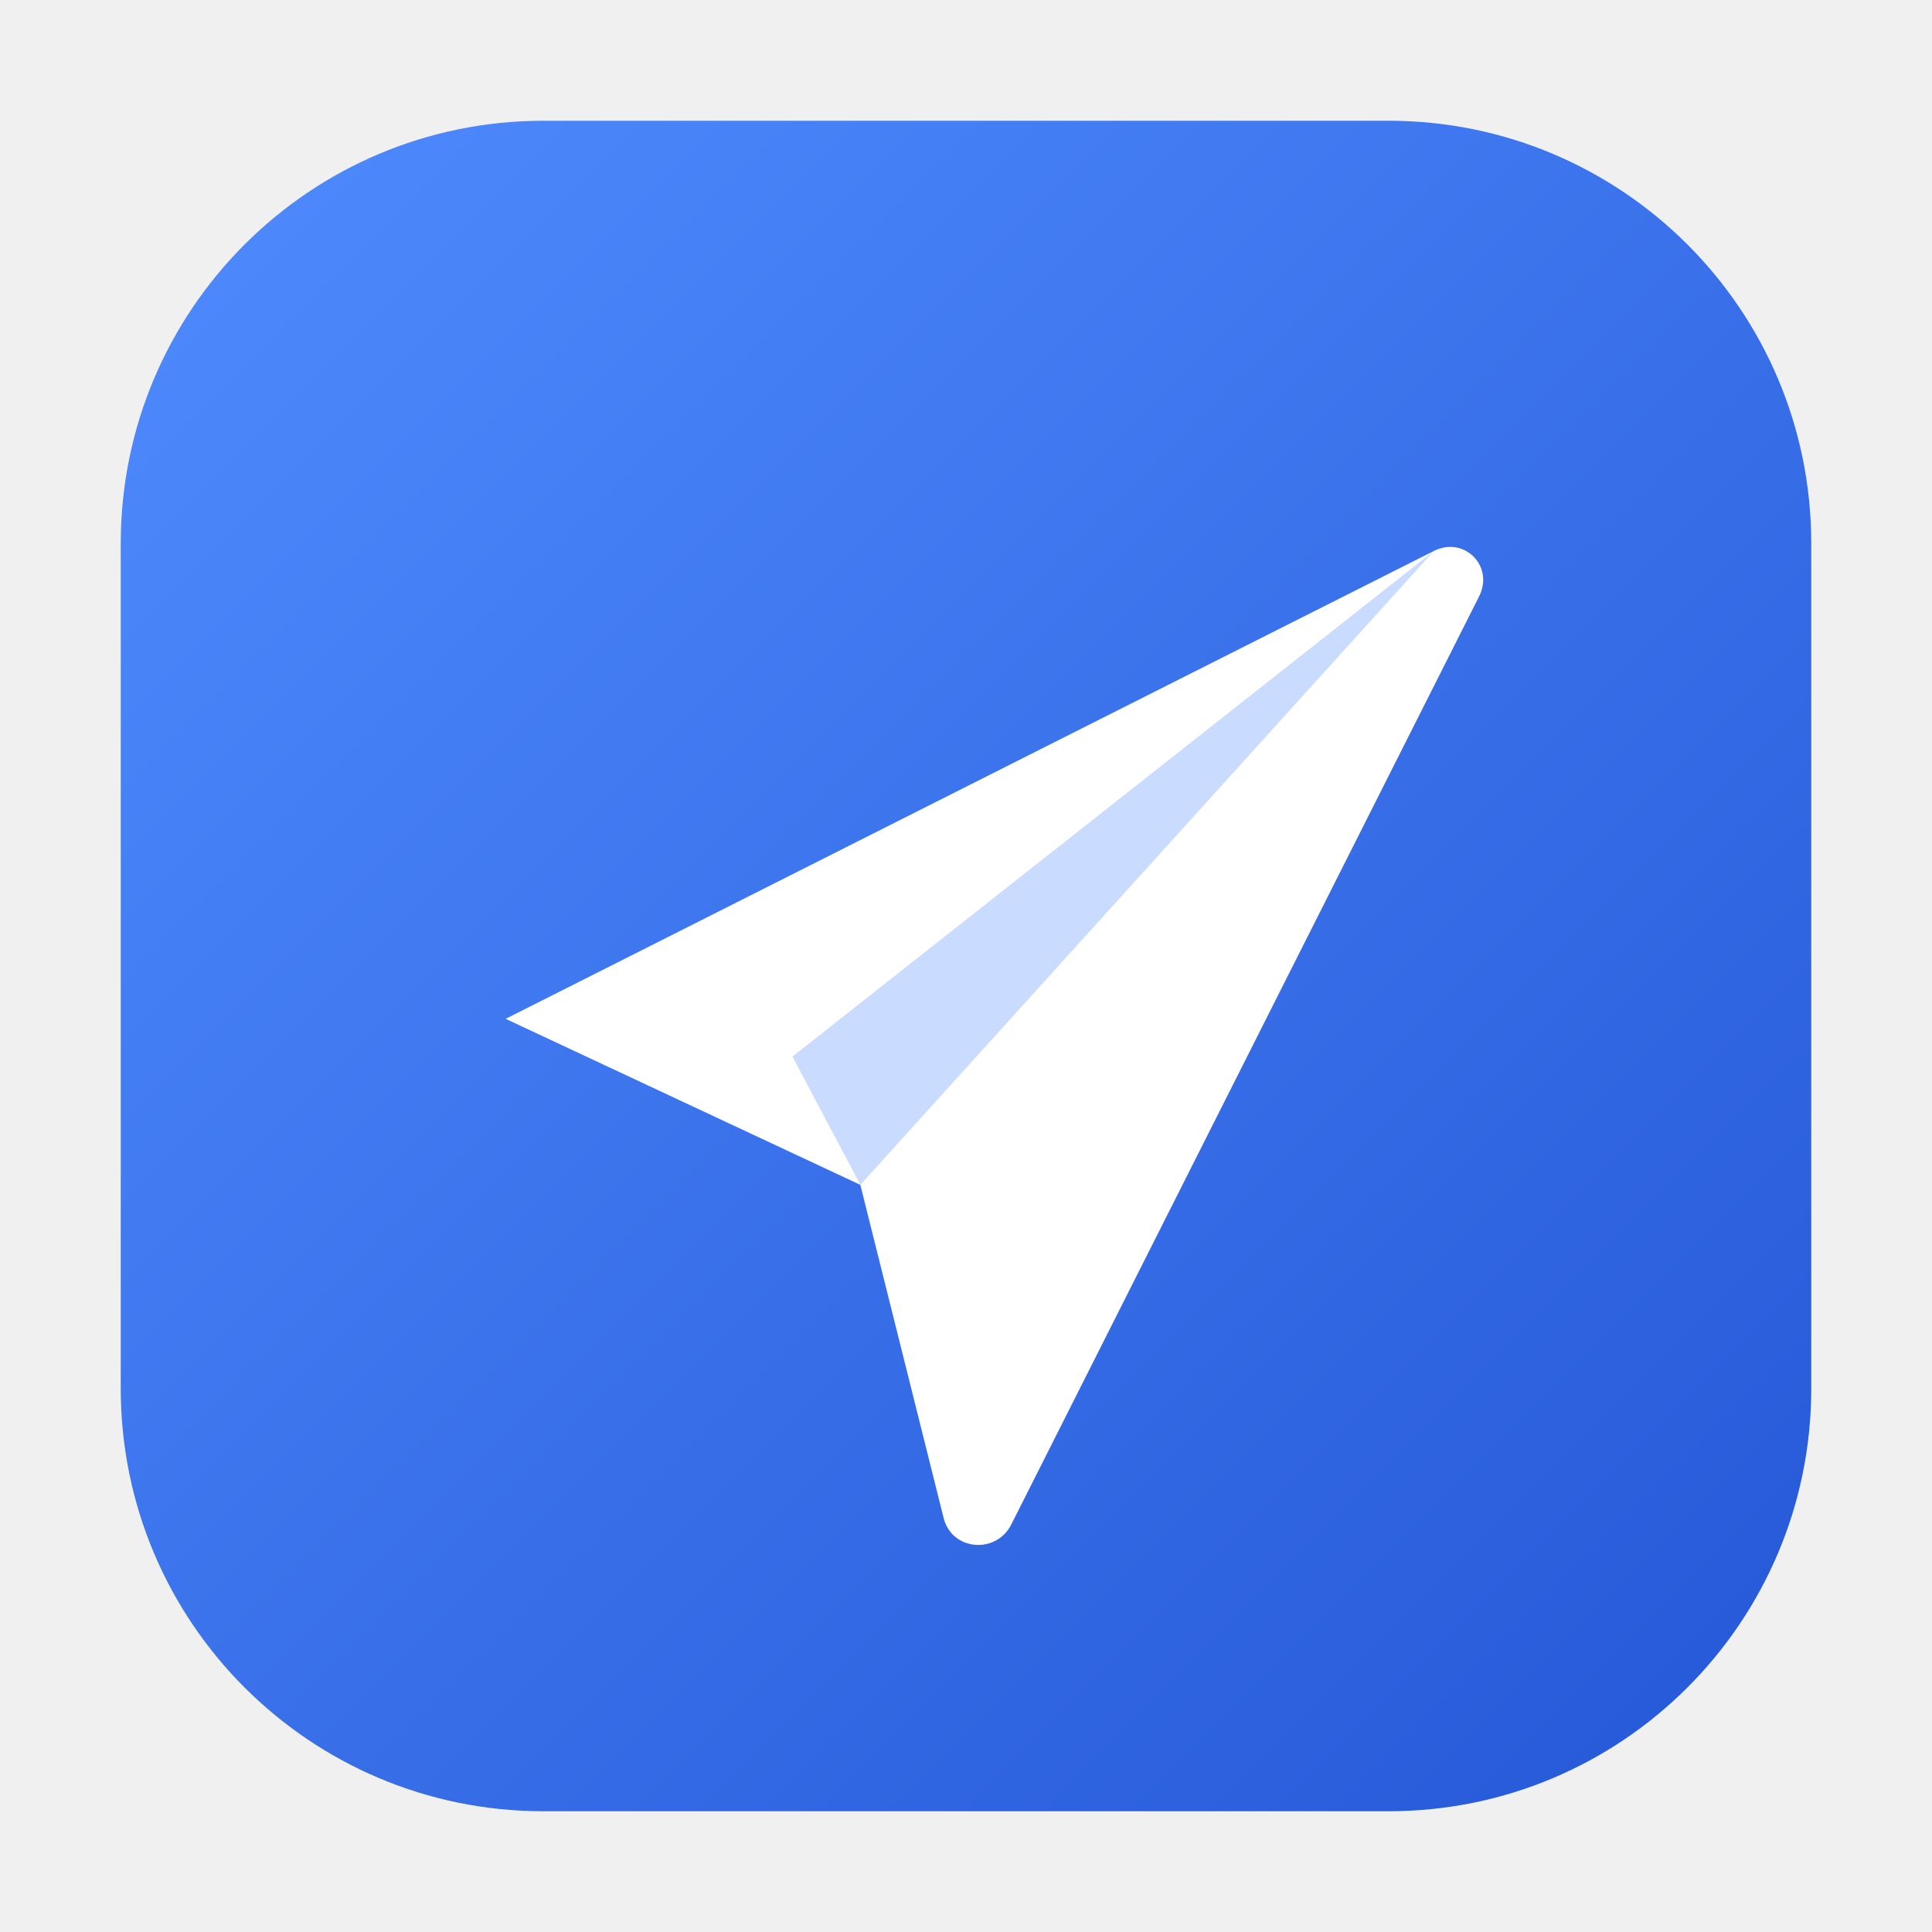
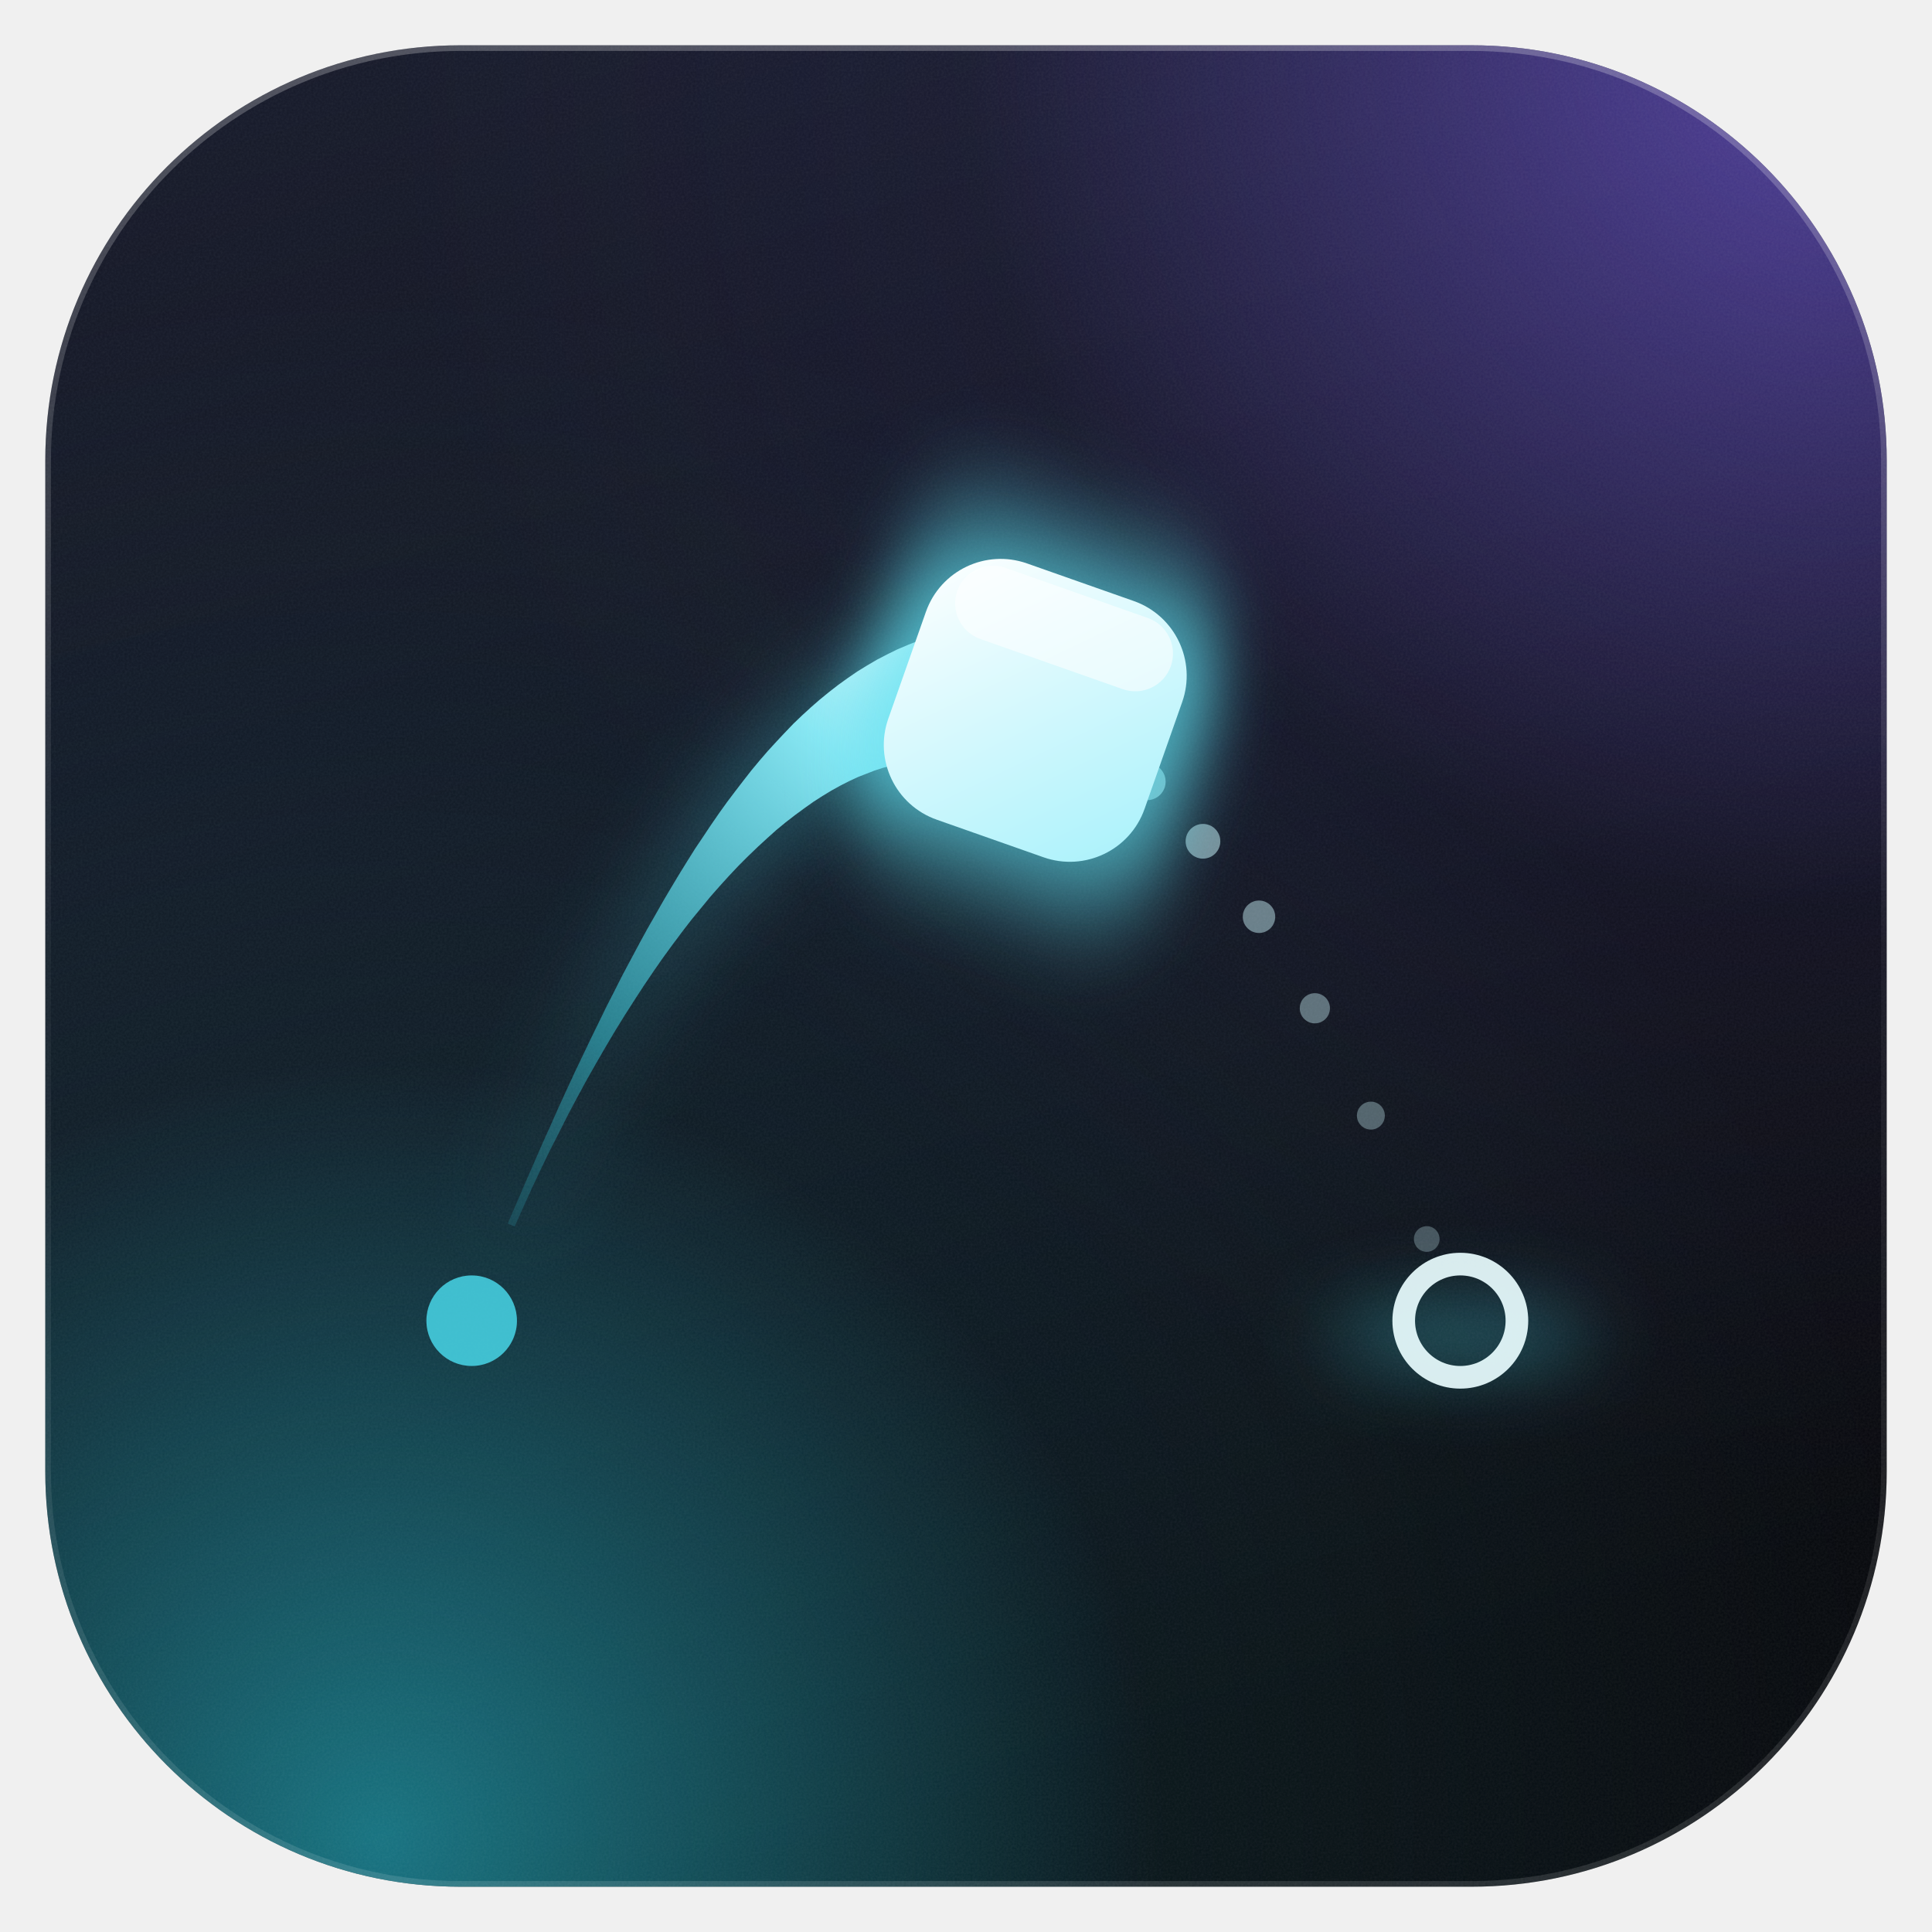
<svg xmlns="http://www.w3.org/2000/svg" width="1024" height="1024" viewBox="0 0 1024 1024">
  <defs>
-     <linearGradient id="g" x1="0" y1="0" x2="1" y2="1">
-       <stop offset="0" stop-color="#4f8cff" />
-       <stop offset="1" stop-color="#2557d6" />
+     <linearGradient id="bg" x1="0" y1="0" x2="0.3" y2="1">
+       <stop offset="0" stop-color="#161A2B" />
+       <stop offset="1" stop-color="#05060A" />
    </linearGradient>
+     <radialGradient id="g1" cx="0.2" cy="0.95" r="0.8">
+       <stop offset="0" stop-color="#22C9DE" stop-opacity="0.55" />
+       <stop offset="0.5" stop-color="#22C9DE" stop-opacity="0.07" />
+       <stop offset="1" stop-color="#22C9DE" stop-opacity="0" />
+     </radialGradient>
+     <radialGradient id="g2" cx="0.95" cy="0.02" r="0.75">
+       <stop offset="0" stop-color="#7B5CF2" stop-opacity="0.6" />
+       <stop offset="0.6" stop-color="#7B5CF2" stop-opacity="0.05" />
+       <stop offset="1" stop-color="#7B5CF2" stop-opacity="0" />
+     </radialGradient>
+     <linearGradient id="trail" gradientUnits="userSpaceOnUse" x1="250" y1="700" x2="548.68" y2="376.468">
+       <stop offset="0" stop-color="#2FB9CC" stop-opacity="0" />
+       <stop offset="0.35" stop-color="#3CCFE2" stop-opacity="0.5" />
+       <stop offset="0.8" stop-color="#8EEFFB" stop-opacity="0.95" />
+       <stop offset="1" stop-color="#F2FEFF" />
+     </linearGradient>
+     <linearGradient id="head" x1="0" y1="0" x2="1" y2="1">
+       <stop offset="0" stop-color="#FFFFFF" />
+       <stop offset="1" stop-color="#A7F1FB" />
+     </linearGradient>
+     <linearGradient id="rim" x1="0" y1="0" x2="0" y2="1">
+       <stop offset="0" stop-color="#FFF" stop-opacity="0.24" />
+       <stop offset="0.5" stop-color="#FFF" stop-opacity="0.04" />
+       <stop offset="1" stop-color="#FFF" stop-opacity="0.12" />
+     </linearGradient>
+     <filter id="glow" x="-60%" y="-60%" width="220%" height="220%">
+       <feGaussianBlur stdDeviation="24" />
+     </filter>
+     <filter id="glowE" x="-100%" y="-400%" width="300%" height="900%">
+       <feGaussianBlur stdDeviation="20" />
+     </filter>
+     <filter id="soft" x="-20%" y="-20%" width="140%" height="140%">
+       <feGaussianBlur stdDeviation="12" />
+     </filter>
+     <filter id="grain">
+       <feTurbulence type="fractalNoise" baseFrequency="0.85" numOctaves="2" stitchTiles="stitch" />
+       <feColorMatrix values="0 0 0 0 1  0 0 0 0 1  0 0 0 0 1  0 0 0 0.06 0" />
+     </filter>
+     <clipPath id="sq">
+       <rect x="24" y="24" width="976" height="976" rx="220" />
+     </clipPath>
  </defs>
-   <rect x="64" y="64" width="896" height="896" rx="224" fill="url(#g)" />
-   <path d="M268 540 L760 292 C776 284 792 300 784 316 L536 808 C528 824 504 822 500 804 L456 628 Z" fill="#ffffff" />
-   <path d="M456 628 L760 292 L420 560 Z" fill="#c9dbff" />
+   <g clip-path="url(#sq)">
+     <rect x="0" y="0" width="1024" height="1024" fill="url(#bg)" />
+     <rect x="0" y="0" width="1024" height="1024" fill="url(#g1)" />
+     <rect x="0" y="0" width="1024" height="1024" fill="url(#g2)" />
+     <rect x="0" y="0" width="1024" height="1024" filter="url(#grain)" />
+     <ellipse cx="774" cy="708" rx="70" ry="16" fill="#48D6E8" opacity="0.4" filter="url(#glowE)" />
+     <circle cx="578.3" cy="391.1" r="10.4" fill="#CFF8FE" opacity="0.64" />
+     <circle cx="608.0" cy="414.3" r="9.8" fill="#CFF8FE" opacity="0.58" />
+     <circle cx="637.6" cy="445.9" r="9.2" fill="#CFF8FE" opacity="0.52" />
+     <circle cx="667.3" cy="485.9" r="8.6" fill="#CFF8FE" opacity="0.46" />
+     <circle cx="696.9" cy="534.4" r="8.0" fill="#CFF8FE" opacity="0.40" />
+     <circle cx="726.6" cy="591.3" r="7.4" fill="#CFF8FE" opacity="0.34" />
+     <circle cx="756.2" cy="656.7" r="6.8" fill="#CFF8FE" opacity="0.28" />
+     <circle cx="774" cy="700" r="30" fill="none" stroke="#E9FDFF" stroke-width="12" opacity="0.92" />
+     <circle cx="250" cy="700" r="24" fill="#48D6E8" opacity="0.85" />
+     <path d="M272.8 650.1 L277.5 639.5 L282.2 629.2 L287.0 619.0 L291.8 609.1 L296.7 599.5 L301.5 590.0 L306.4 580.8 L311.3 571.8 L316.3 563.0 L321.2 554.5 L326.2 546.1 L331.2 538.0 L336.2 530.2 L341.2 522.5 L346.2 515.1 L351.2 507.9 L356.3 500.9 L361.3 494.2 L366.3 487.7 L371.4 481.5 L376.4 475.4 L381.5 469.6 L386.5 464.1 L391.5 458.8 L396.6 453.7 L401.6 448.9 L406.6 444.3 L411.5 439.9 L416.5 435.8 L421.4 432.0 L426.3 428.4 L431.1 425.0 L435.9 421.9 L440.7 419.0 L445.4 416.4 L450.1 414.0 L454.6 411.9 L459.2 410.1 L463.6 408.4 L467.9 407.0 L472.2 405.9 L476.4 405.0 L480.4 404.3 L484.4 403.8 L488.2 403.6 L491.9 403.5 L495.5 403.6 L499.0 404.0 L502.4 404.5 L505.6 405.2 L508.7 406.0 L511.8 407.0 L514.7 408.1 L517.6 409.4 L520.3 410.8 L523.0 412.4 L525.7 414.0 L528.3 415.8 L530.8 417.8 L533.4 419.8 L564.0 333.1 L557.3 332.1 L550.6 331.4 L543.9 331.0 L537.3 330.8 L530.7 330.9 L524.3 331.4 L517.8 332.0 L511.5 333.0 L505.3 334.2 L499.2 335.7 L493.2 337.5 L487.3 339.4 L481.5 341.7 L475.8 344.1 L470.3 346.8 L464.9 349.6 L459.6 352.7 L454.4 355.9 L449.3 359.4 L444.3 363.0 L439.4 366.8 L434.5 370.8 L429.8 374.9 L425.1 379.2 L420.5 383.6 L416.0 388.3 L411.5 393.1 L407.0 398.0 L402.6 403.1 L398.2 408.4 L393.9 413.9 L389.6 419.5 L385.3 425.2 L381.0 431.2 L376.8 437.3 L372.6 443.6 L368.3 450.0 L364.1 456.7 L359.9 463.5 L355.7 470.5 L351.5 477.6 L347.3 485.0 L343.0 492.5 L338.8 500.2 L334.6 508.1 L330.3 516.1 L326.1 524.4 L321.8 532.8 L317.6 541.4 L313.3 550.2 L309.0 559.2 L304.6 568.4 L300.3 577.7 L295.9 587.3 L291.6 597.0 L287.1 607.0 L282.7 617.1 L278.2 627.4 L273.7 637.9 L269.1 648.5 Z" fill="#48D6E8" opacity="0.45" filter="url(#glow)" />
+     <path d="M272.8 650.1 L277.5 639.5 L282.2 629.2 L287.0 619.0 L291.8 609.1 L296.7 599.5 L301.5 590.0 L306.4 580.8 L311.3 571.8 L316.3 563.0 L321.2 554.5 L326.2 546.1 L331.2 538.0 L336.2 530.2 L341.2 522.5 L346.2 515.1 L351.2 507.9 L356.3 500.9 L361.3 494.2 L366.3 487.7 L371.4 481.5 L376.4 475.4 L381.5 469.6 L386.5 464.1 L391.5 458.8 L396.6 453.7 L401.6 448.9 L406.6 444.3 L411.5 439.9 L416.5 435.8 L421.4 432.0 L426.3 428.4 L431.1 425.0 L435.9 421.9 L440.7 419.0 L445.4 416.4 L450.1 414.0 L454.6 411.9 L459.2 410.1 L463.6 408.4 L467.9 407.0 L472.2 405.9 L476.4 405.0 L480.4 404.3 L484.4 403.8 L488.2 403.6 L491.9 403.5 L495.5 403.6 L499.0 404.0 L502.4 404.5 L505.6 405.2 L508.7 406.0 L511.8 407.0 L514.7 408.1 L517.6 409.4 L520.3 410.8 L523.0 412.4 L525.7 414.0 L528.3 415.8 L530.8 417.8 L533.4 419.8 L564.0 333.1 L557.3 332.1 L550.6 331.4 L543.9 331.0 L537.3 330.8 L530.7 330.9 L524.3 331.4 L517.8 332.0 L511.5 333.0 L505.3 334.2 L499.2 335.7 L493.2 337.5 L487.3 339.4 L481.5 341.7 L475.8 344.1 L470.3 346.8 L464.9 349.6 L459.6 352.7 L454.4 355.9 L449.3 359.4 L444.3 363.0 L439.4 366.8 L434.5 370.8 L429.8 374.9 L425.1 379.2 L420.5 383.6 L416.0 388.3 L411.5 393.1 L407.0 398.0 L402.6 403.1 L398.2 408.4 L393.9 413.9 L389.6 419.5 L385.3 425.2 L381.0 431.2 L376.8 437.3 L372.6 443.6 L368.3 450.0 L364.1 456.7 L359.9 463.5 L355.7 470.5 L351.5 477.6 L347.3 485.0 L343.0 492.5 L338.8 500.2 L334.6 508.1 L330.3 516.1 L326.1 524.4 L321.8 532.8 L317.6 541.4 L313.3 550.2 L309.0 559.2 L304.6 568.4 L300.3 577.7 L295.9 587.3 L291.6 597.0 L287.1 607.0 L282.7 617.1 L278.2 627.4 L273.7 637.9 L269.1 648.5 Z" fill="url(#trail)" />
+     <g transform="translate(548.7 376.5) rotate(19.4)">
+       <rect x="-90" y="-90" width="180" height="180" rx="50" fill="#5FE0F0" opacity="0.75" filter="url(#glow)" />
+       <rect x="-72" y="-72" width="144" height="144" rx="42" fill="url(#head)" />
+       <rect x="-60" y="-66" width="120" height="40" rx="20" fill="#FFF" opacity="0.55" />
+     </g>
+     <rect x="25.5" y="25.5" width="973" height="973" rx="218.5" fill="none" stroke="url(#rim)" stroke-width="3" />
+   </g>
</svg>
